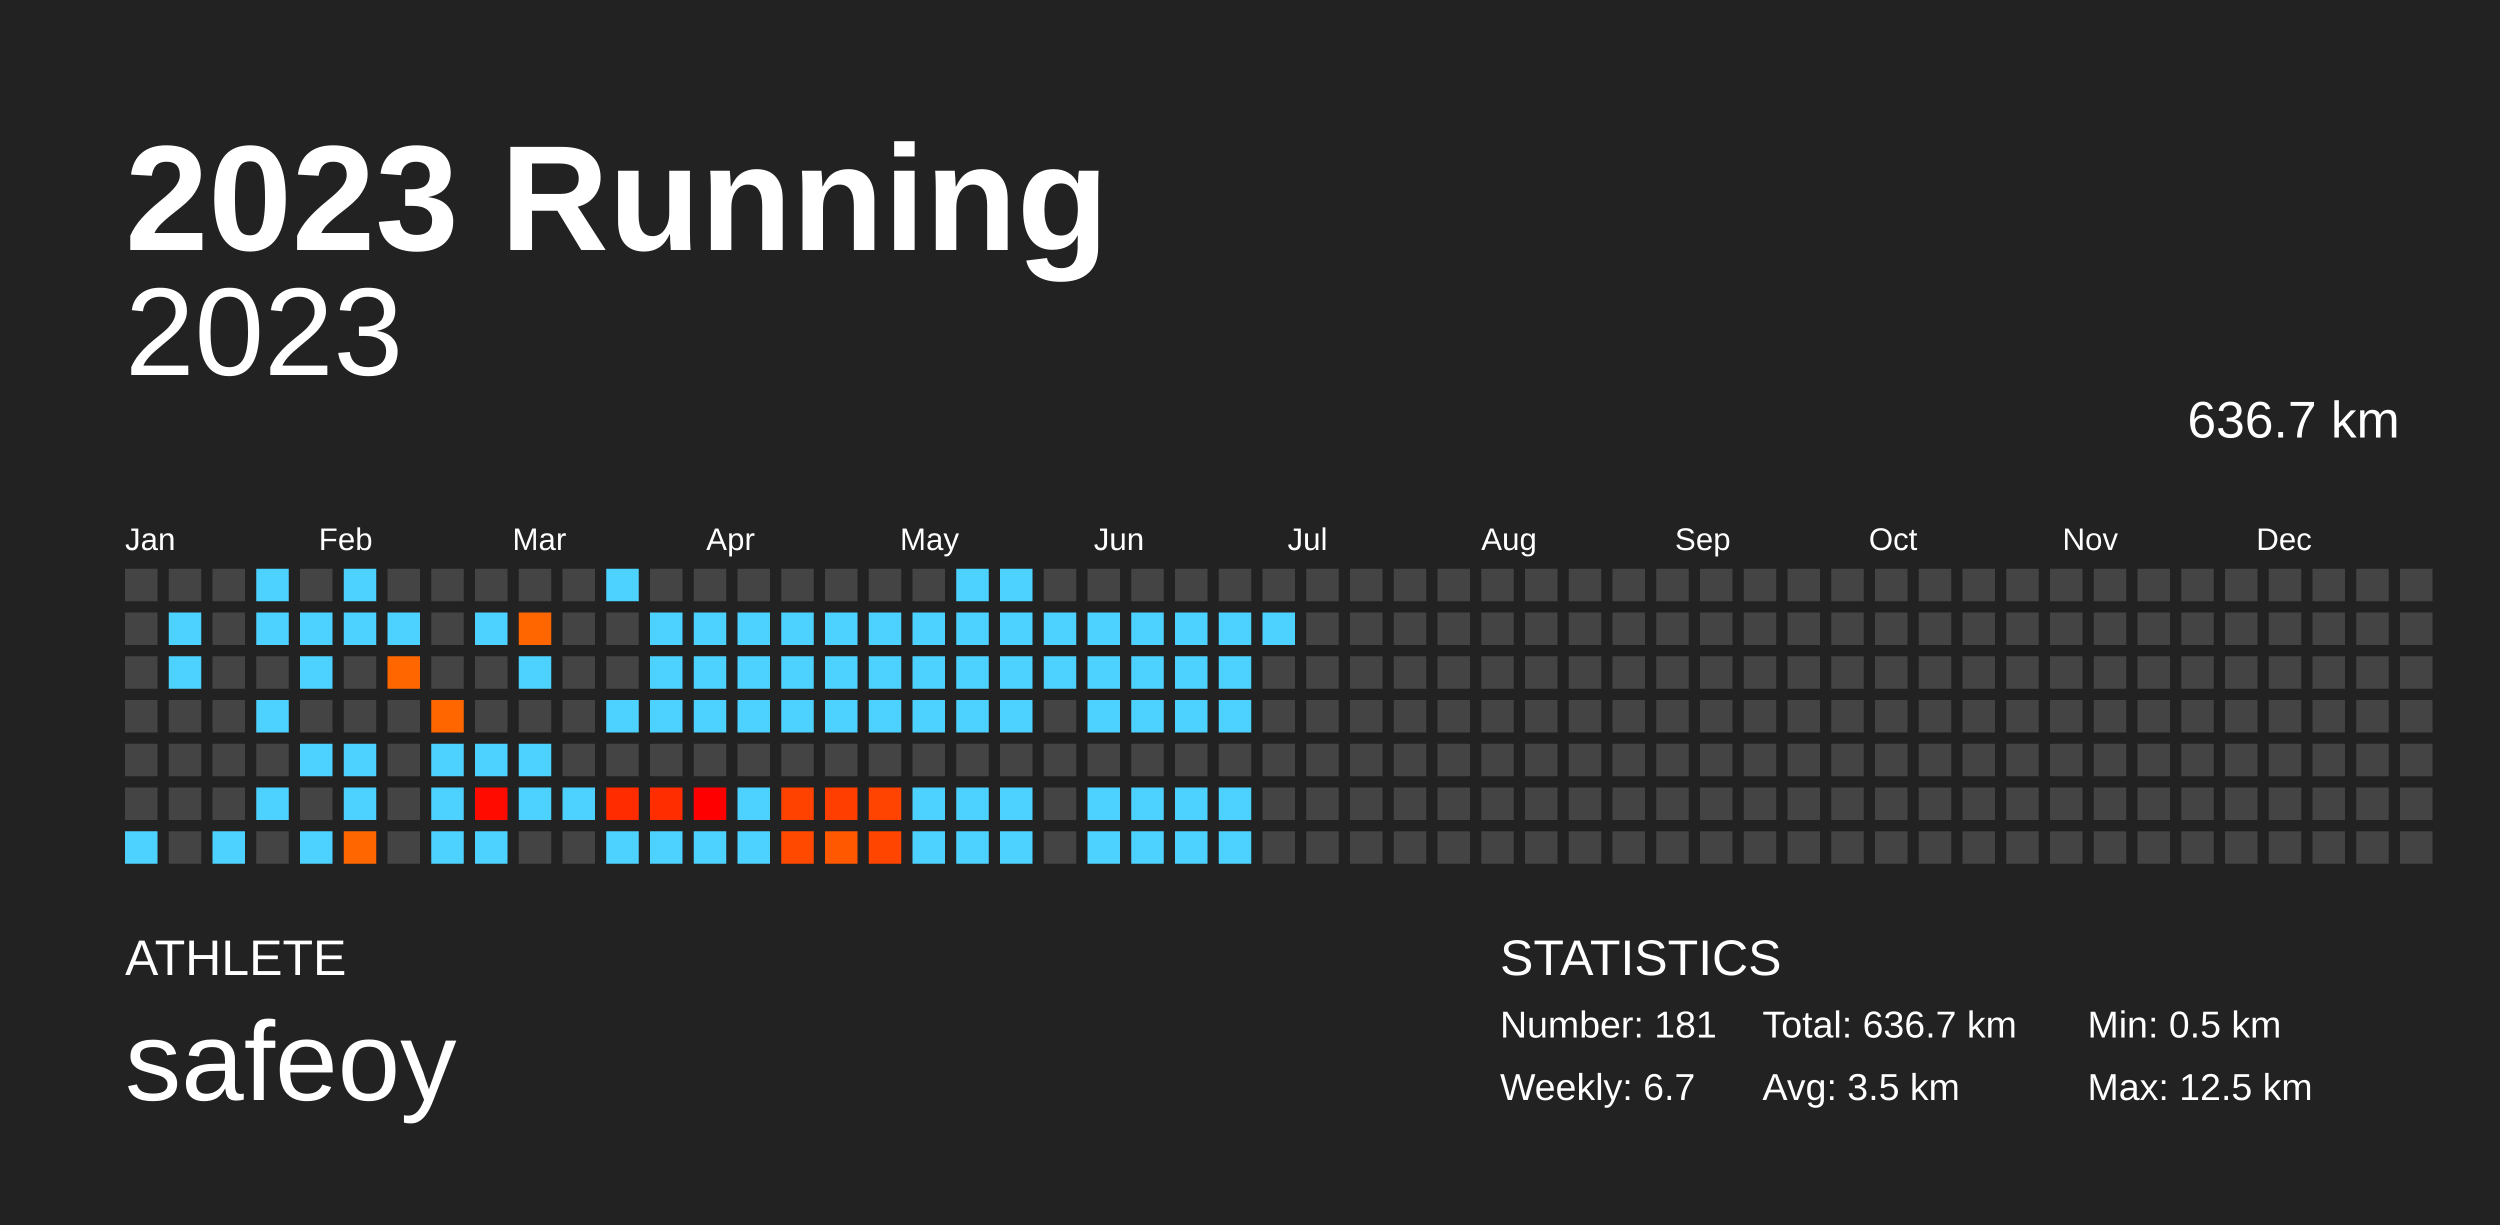
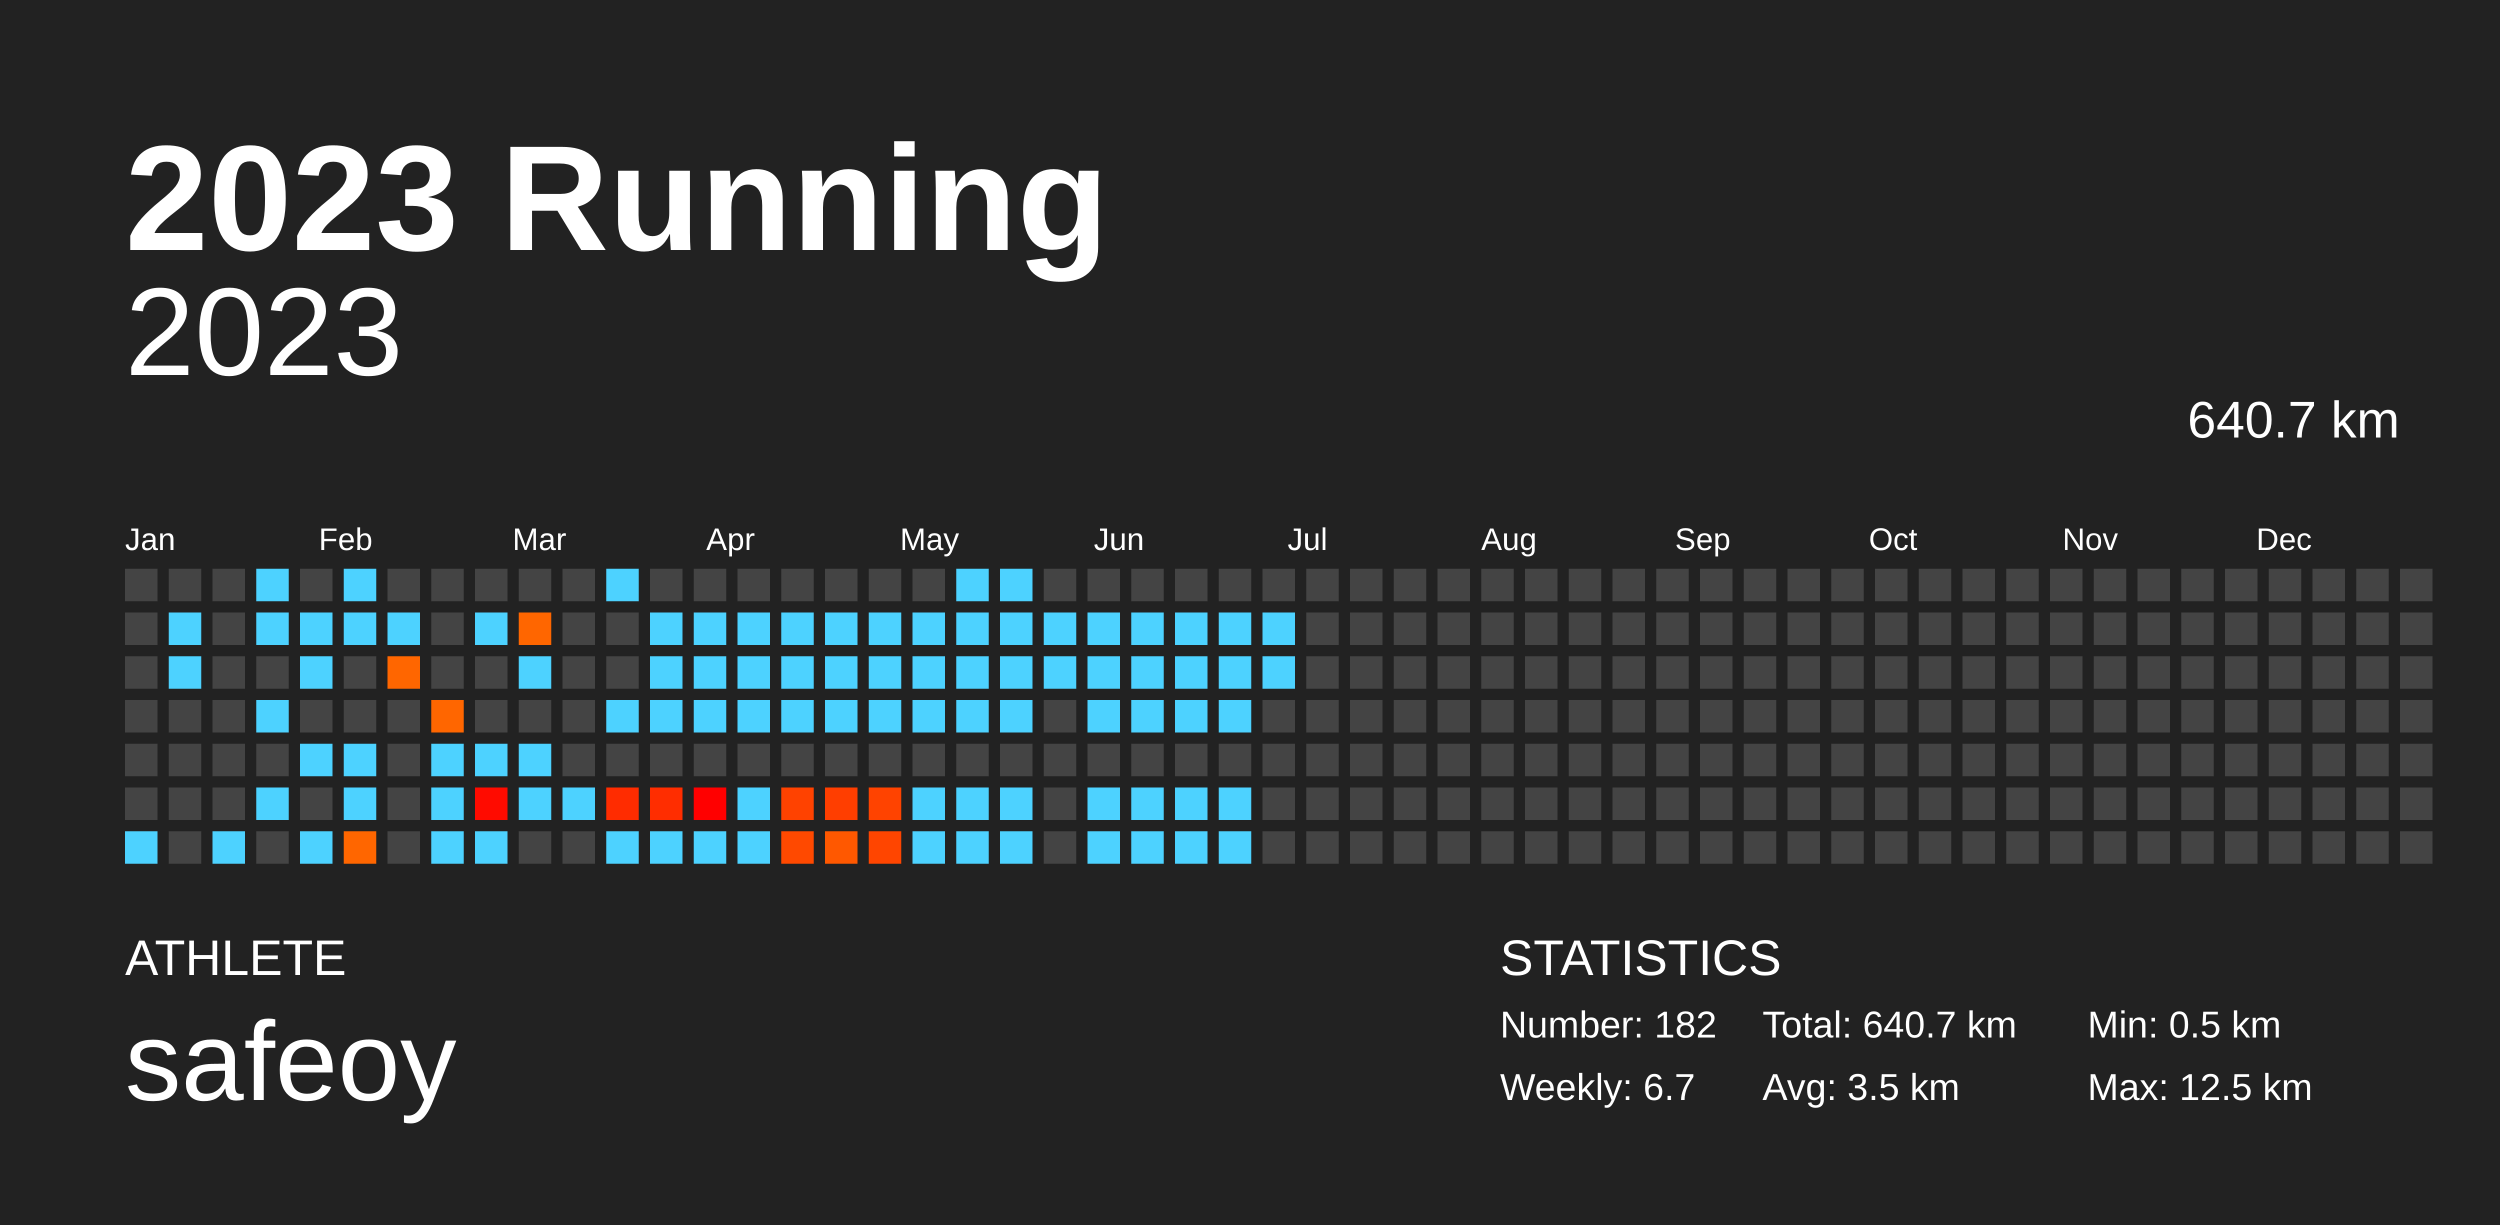
<svg xmlns="http://www.w3.org/2000/svg" baseProfile="full" height="98mm" version="1.1" viewBox="0,0,200,98" width="200mm">
  <defs />
  <rect fill="#222222" height="98" width="200" x="0" y="0" />
  <text fill="#FFFFFF" style="font-size:12px; font-family:Arial; font-weight:bold;" x="10" y="20">2023 Running</text>
  <text fill="#FFFFFF" style="font-size:4px; font-family:Arial" x="10" y="78">ATHLETE</text>
  <text fill="#FFFFFF" style="font-size:9px; font-family:Arial" x="10" y="88">safeoy</text>
  <text fill="#FFFFFF" style="font-size:4px; font-family:Arial" x="120" y="78">STATISTICS</text>
-   <text fill="#FFFFFF" style="font-size:3px; font-family:Arial" x="120" y="83">Number: 181</text>
+   <text fill="#FFFFFF" style="font-size:3px; font-family:Arial" x="120" y="83">Number: 182</text>
  <text fill="#FFFFFF" style="font-size:3px; font-family:Arial" x="120" y="88">Weekly: 6.7</text>
-   <text fill="#FFFFFF" style="font-size:3px; font-family:Arial" x="141" y="83">Total: 636.7 km</text>
+   <text fill="#FFFFFF" style="font-size:3px; font-family:Arial" x="141" y="83">Total: 640.7 km</text>
  <text fill="#FFFFFF" style="font-size:3px; font-family:Arial" x="141" y="88">Avg: 3.5 km</text>
  <text fill="#FFFFFF" style="font-size:3px; font-family:Arial" x="167" y="83">Min: 0.5 km</text>
  <text fill="#FFFFFF" style="font-size:3px; font-family:Arial" x="167" y="88">Max: 12.5 km</text>
  <text alignment-baseline="hanging" fill="#FFFFFF" style="font-size:10.0px; font-family:Arial;" x="10" y="30">2023</text>
-   <text alignment-baseline="hanging" fill="#FFFFFF" style="font-size:4.125px; font-family:Arial;" x="175" y="35">636.7 km</text>
+   <text alignment-baseline="hanging" fill="#FFFFFF" style="font-size:4.125px; font-family:Arial;" x="175" y="35">640.7 km</text>
  <text fill="#FFFFFF" style="font-size:2.5px; font-family:Arial" x="10.0" y="44">Jan</text>
  <text fill="#FFFFFF" style="font-size:2.5px; font-family:Arial" x="25.5" y="44">Feb</text>
  <text fill="#FFFFFF" style="font-size:2.5px; font-family:Arial" x="41.0" y="44">Mar</text>
  <text fill="#FFFFFF" style="font-size:2.5px; font-family:Arial" x="56.5" y="44">Apr</text>
  <text fill="#FFFFFF" style="font-size:2.5px; font-family:Arial" x="72.0" y="44">May</text>
  <text fill="#FFFFFF" style="font-size:2.5px; font-family:Arial" x="87.5" y="44">Jun</text>
  <text fill="#FFFFFF" style="font-size:2.5px; font-family:Arial" x="103.0" y="44">Jul</text>
  <text fill="#FFFFFF" style="font-size:2.5px; font-family:Arial" x="118.5" y="44">Aug</text>
  <text fill="#FFFFFF" style="font-size:2.5px; font-family:Arial" x="134.0" y="44">Sep</text>
  <text fill="#FFFFFF" style="font-size:2.5px; font-family:Arial" x="149.5" y="44">Oct</text>
  <text fill="#FFFFFF" style="font-size:2.5px; font-family:Arial" x="165.0" y="44">Nov</text>
  <text fill="#FFFFFF" style="font-size:2.5px; font-family:Arial" x="180.5" y="44">Dec</text>
  <rect fill="#444444" height="2.6" width="2.6" x="10.0" y="45.5" />
  <rect fill="#444444" height="2.6" width="2.6" x="10.0" y="49.0" />
  <rect fill="#444444" height="2.6" width="2.6" x="10.0" y="52.5" />
  <rect fill="#444444" height="2.6" width="2.6" x="10.0" y="56.0" />
  <rect fill="#444444" height="2.6" width="2.6" x="10.0" y="59.5" />
  <rect fill="#444444" height="2.6" width="2.6" x="10.0" y="63.0" />
  <rect fill="#4dd2ff" height="2.6" width="2.6" x="10.0" y="66.5" />
  <rect fill="#444444" height="2.6" width="2.6" x="13.5" y="45.5" />
  <rect fill="#4dd2ff" height="2.6" width="2.6" x="13.5" y="49.0" />
  <rect fill="#4dd2ff" height="2.6" width="2.6" x="13.5" y="52.5" />
  <rect fill="#444444" height="2.6" width="2.6" x="13.5" y="56.0" />
  <rect fill="#444444" height="2.6" width="2.6" x="13.5" y="59.5" />
  <rect fill="#444444" height="2.6" width="2.6" x="13.5" y="63.0" />
  <rect fill="#444444" height="2.6" width="2.6" x="13.5" y="66.5" />
  <rect fill="#444444" height="2.6" width="2.6" x="17.0" y="45.5" />
  <rect fill="#444444" height="2.6" width="2.6" x="17.0" y="49.0" />
  <rect fill="#444444" height="2.6" width="2.6" x="17.0" y="52.5" />
  <rect fill="#444444" height="2.6" width="2.6" x="17.0" y="56.0" />
  <rect fill="#444444" height="2.6" width="2.6" x="17.0" y="59.5" />
  <rect fill="#444444" height="2.6" width="2.6" x="17.0" y="63.0" />
  <rect fill="#4dd2ff" height="2.6" width="2.6" x="17.0" y="66.5" />
  <rect fill="#4dd2ff" height="2.6" width="2.6" x="20.5" y="45.5" />
  <rect fill="#4dd2ff" height="2.6" width="2.6" x="20.5" y="49.0" />
  <rect fill="#444444" height="2.6" width="2.6" x="20.5" y="52.5" />
  <rect fill="#4dd2ff" height="2.6" width="2.6" x="20.5" y="56.0" />
  <rect fill="#444444" height="2.6" width="2.6" x="20.5" y="59.5" />
  <rect fill="#4dd2ff" height="2.6" width="2.6" x="20.5" y="63.0" />
  <rect fill="#444444" height="2.6" width="2.6" x="20.5" y="66.5" />
  <rect fill="#444444" height="2.6" width="2.6" x="24.0" y="45.5" />
  <rect fill="#4dd2ff" height="2.6" width="2.6" x="24.0" y="49.0" />
  <rect fill="#4dd2ff" height="2.6" width="2.6" x="24.0" y="52.5" />
  <rect fill="#444444" height="2.6" width="2.6" x="24.0" y="56.0" />
  <rect fill="#4dd2ff" height="2.6" width="2.6" x="24.0" y="59.5" />
  <rect fill="#444444" height="2.6" width="2.6" x="24.0" y="63.0" />
  <rect fill="#4dd2ff" height="2.6" width="2.6" x="24.0" y="66.5" />
  <rect fill="#4dd2ff" height="2.6" width="2.6" x="27.5" y="45.5" />
  <rect fill="#4dd2ff" height="2.6" width="2.6" x="27.5" y="49.0" />
  <rect fill="#444444" height="2.6" width="2.6" x="27.5" y="52.5" />
  <rect fill="#444444" height="2.6" width="2.6" x="27.5" y="56.0" />
  <rect fill="#4dd2ff" height="2.6" width="2.6" x="27.5" y="59.5" />
  <rect fill="#4dd2ff" height="2.6" width="2.6" x="27.5" y="63.0" />
  <rect fill="#ff6600" height="2.6" width="2.6" x="27.5" y="66.5" />
  <rect fill="#444444" height="2.6" width="2.6" x="31.0" y="45.5" />
  <rect fill="#4dd2ff" height="2.6" width="2.6" x="31.0" y="49.0" />
  <rect fill="#ff6600" height="2.6" width="2.6" x="31.0" y="52.5" />
  <rect fill="#444444" height="2.6" width="2.6" x="31.0" y="56.0" />
  <rect fill="#444444" height="2.6" width="2.6" x="31.0" y="59.5" />
  <rect fill="#444444" height="2.6" width="2.6" x="31.0" y="63.0" />
  <rect fill="#444444" height="2.6" width="2.6" x="31.0" y="66.5" />
  <rect fill="#444444" height="2.6" width="2.6" x="34.5" y="45.5" />
  <rect fill="#444444" height="2.6" width="2.6" x="34.5" y="49.0" />
  <rect fill="#444444" height="2.6" width="2.6" x="34.5" y="52.5" />
  <rect fill="#ff6600" height="2.6" width="2.6" x="34.5" y="56.0" />
  <rect fill="#4dd2ff" height="2.6" width="2.6" x="34.5" y="59.5" />
  <rect fill="#4dd2ff" height="2.6" width="2.6" x="34.5" y="63.0" />
  <rect fill="#4dd2ff" height="2.6" width="2.6" x="34.5" y="66.5" />
  <rect fill="#444444" height="2.6" width="2.6" x="38.0" y="45.5" />
  <rect fill="#4dd2ff" height="2.6" width="2.6" x="38.0" y="49.0" />
  <rect fill="#444444" height="2.6" width="2.6" x="38.0" y="52.5" />
  <rect fill="#444444" height="2.6" width="2.6" x="38.0" y="56.0" />
  <rect fill="#4dd2ff" height="2.6" width="2.6" x="38.0" y="59.5" />
  <rect fill="#ff0b00" height="2.6" width="2.6" x="38.0" y="63.0" />
  <rect fill="#4dd2ff" height="2.6" width="2.6" x="38.0" y="66.5" />
  <rect fill="#444444" height="2.6" width="2.6" x="41.5" y="45.5" />
  <rect fill="#ff6600" height="2.6" width="2.6" x="41.5" y="49.0" />
  <rect fill="#4dd2ff" height="2.6" width="2.6" x="41.5" y="52.5" />
  <rect fill="#444444" height="2.6" width="2.6" x="41.5" y="56.0" />
  <rect fill="#4dd2ff" height="2.6" width="2.6" x="41.5" y="59.5" />
  <rect fill="#4dd2ff" height="2.6" width="2.6" x="41.5" y="63.0" />
  <rect fill="#444444" height="2.6" width="2.6" x="41.5" y="66.5" />
  <rect fill="#444444" height="2.6" width="2.6" x="45.0" y="45.5" />
  <rect fill="#444444" height="2.6" width="2.6" x="45.0" y="49.0" />
  <rect fill="#444444" height="2.6" width="2.6" x="45.0" y="52.5" />
  <rect fill="#444444" height="2.6" width="2.6" x="45.0" y="56.0" />
  <rect fill="#444444" height="2.6" width="2.6" x="45.0" y="59.5" />
  <rect fill="#4dd2ff" height="2.6" width="2.6" x="45.0" y="63.0" />
  <rect fill="#444444" height="2.6" width="2.6" x="45.0" y="66.5" />
  <rect fill="#4dd2ff" height="2.6" width="2.6" x="48.5" y="45.5" />
  <rect fill="#444444" height="2.6" width="2.6" x="48.5" y="49.0" />
  <rect fill="#444444" height="2.6" width="2.6" x="48.5" y="52.5" />
  <rect fill="#4dd2ff" height="2.6" width="2.6" x="48.5" y="56.0" />
  <rect fill="#444444" height="2.6" width="2.6" x="48.5" y="59.5" />
  <rect fill="#ff2c00" height="2.6" width="2.6" x="48.5" y="63.0" />
  <rect fill="#4dd2ff" height="2.6" width="2.6" x="48.5" y="66.5" />
  <rect fill="#444444" height="2.6" width="2.6" x="52.0" y="45.5" />
  <rect fill="#4dd2ff" height="2.6" width="2.6" x="52.0" y="49.0" />
  <rect fill="#4dd2ff" height="2.6" width="2.6" x="52.0" y="52.5" />
  <rect fill="#4dd2ff" height="2.6" width="2.6" x="52.0" y="56.0" />
  <rect fill="#444444" height="2.6" width="2.6" x="52.0" y="59.5" />
  <rect fill="#ff2d00" height="2.6" width="2.6" x="52.0" y="63.0" />
  <rect fill="#4dd2ff" height="2.6" width="2.6" x="52.0" y="66.5" />
  <rect fill="#444444" height="2.6" width="2.6" x="55.5" y="45.5" />
  <rect fill="#4dd2ff" height="2.6" width="2.6" x="55.5" y="49.0" />
  <rect fill="#4dd2ff" height="2.6" width="2.6" x="55.5" y="52.5" />
  <rect fill="#4dd2ff" height="2.6" width="2.6" x="55.5" y="56.0" />
  <rect fill="#444444" height="2.6" width="2.6" x="55.5" y="59.5" />
  <rect fill="#ff0000" height="2.6" width="2.6" x="55.5" y="63.0" />
  <rect fill="#4dd2ff" height="2.6" width="2.6" x="55.5" y="66.5" />
  <rect fill="#444444" height="2.6" width="2.6" x="59.0" y="45.5" />
  <rect fill="#4dd2ff" height="2.6" width="2.6" x="59.0" y="49.0" />
  <rect fill="#4dd2ff" height="2.6" width="2.6" x="59.0" y="52.5" />
  <rect fill="#4dd2ff" height="2.6" width="2.6" x="59.0" y="56.0" />
  <rect fill="#444444" height="2.6" width="2.6" x="59.0" y="59.5" />
  <rect fill="#4dd2ff" height="2.6" width="2.6" x="59.0" y="63.0" />
  <rect fill="#4dd2ff" height="2.6" width="2.6" x="59.0" y="66.5" />
  <rect fill="#444444" height="2.6" width="2.6" x="62.5" y="45.5" />
  <rect fill="#4dd2ff" height="2.6" width="2.6" x="62.5" y="49.0" />
  <rect fill="#4dd2ff" height="2.6" width="2.6" x="62.5" y="52.5" />
  <rect fill="#4dd2ff" height="2.6" width="2.6" x="62.5" y="56.0" />
  <rect fill="#444444" height="2.6" width="2.6" x="62.5" y="59.5" />
  <rect fill="#ff4200" height="2.6" width="2.6" x="62.5" y="63.0" />
  <rect fill="#ff4900" height="2.6" width="2.6" x="62.5" y="66.5" />
  <rect fill="#444444" height="2.6" width="2.6" x="66.0" y="45.5" />
  <rect fill="#4dd2ff" height="2.6" width="2.6" x="66.0" y="49.0" />
  <rect fill="#4dd2ff" height="2.6" width="2.6" x="66.0" y="52.5" />
  <rect fill="#4dd2ff" height="2.6" width="2.6" x="66.0" y="56.0" />
  <rect fill="#444444" height="2.6" width="2.6" x="66.0" y="59.5" />
  <rect fill="#ff3e00" height="2.6" width="2.6" x="66.0" y="63.0" />
  <rect fill="#ff5800" height="2.6" width="2.6" x="66.0" y="66.5" />
  <rect fill="#444444" height="2.6" width="2.6" x="69.5" y="45.5" />
  <rect fill="#4dd2ff" height="2.6" width="2.6" x="69.5" y="49.0" />
  <rect fill="#4dd2ff" height="2.6" width="2.6" x="69.5" y="52.5" />
  <rect fill="#4dd2ff" height="2.6" width="2.6" x="69.5" y="56.0" />
  <rect fill="#444444" height="2.6" width="2.6" x="69.5" y="59.5" />
  <rect fill="#ff4300" height="2.6" width="2.6" x="69.5" y="63.0" />
  <rect fill="#ff4500" height="2.6" width="2.6" x="69.5" y="66.5" />
  <rect fill="#444444" height="2.6" width="2.6" x="73.0" y="45.5" />
  <rect fill="#4dd2ff" height="2.6" width="2.6" x="73.0" y="49.0" />
  <rect fill="#4dd2ff" height="2.6" width="2.6" x="73.0" y="52.5" />
  <rect fill="#4dd2ff" height="2.6" width="2.6" x="73.0" y="56.0" />
  <rect fill="#444444" height="2.6" width="2.6" x="73.0" y="59.5" />
  <rect fill="#4dd2ff" height="2.6" width="2.6" x="73.0" y="63.0" />
  <rect fill="#4dd2ff" height="2.6" width="2.6" x="73.0" y="66.5" />
  <rect fill="#4dd2ff" height="2.6" width="2.6" x="76.5" y="45.5" />
  <rect fill="#4dd2ff" height="2.6" width="2.6" x="76.5" y="49.0" />
  <rect fill="#4dd2ff" height="2.6" width="2.6" x="76.5" y="52.5" />
  <rect fill="#4dd2ff" height="2.6" width="2.6" x="76.5" y="56.0" />
  <rect fill="#444444" height="2.6" width="2.6" x="76.5" y="59.5" />
  <rect fill="#4dd2ff" height="2.6" width="2.6" x="76.5" y="63.0" />
  <rect fill="#4dd2ff" height="2.6" width="2.6" x="76.5" y="66.5" />
  <rect fill="#4dd2ff" height="2.6" width="2.6" x="80.0" y="45.5" />
  <rect fill="#4dd2ff" height="2.6" width="2.6" x="80.0" y="49.0" />
  <rect fill="#4dd2ff" height="2.6" width="2.6" x="80.0" y="52.5" />
  <rect fill="#4dd2ff" height="2.6" width="2.6" x="80.0" y="56.0" />
  <rect fill="#444444" height="2.6" width="2.6" x="80.0" y="59.5" />
  <rect fill="#4dd2ff" height="2.6" width="2.6" x="80.0" y="63.0" />
  <rect fill="#4dd2ff" height="2.6" width="2.6" x="80.0" y="66.5" />
  <rect fill="#444444" height="2.6" width="2.6" x="83.5" y="45.5" />
  <rect fill="#4dd2ff" height="2.6" width="2.6" x="83.5" y="49.0" />
  <rect fill="#4dd2ff" height="2.6" width="2.6" x="83.5" y="52.5" />
  <rect fill="#444444" height="2.6" width="2.6" x="83.5" y="56.0" />
  <rect fill="#444444" height="2.6" width="2.6" x="83.5" y="59.5" />
  <rect fill="#444444" height="2.6" width="2.6" x="83.5" y="63.0" />
  <rect fill="#444444" height="2.6" width="2.6" x="83.5" y="66.5" />
  <rect fill="#444444" height="2.6" width="2.6" x="87.0" y="45.5" />
  <rect fill="#4dd2ff" height="2.6" width="2.6" x="87.0" y="49.0" />
  <rect fill="#4dd2ff" height="2.6" width="2.6" x="87.0" y="52.5" />
  <rect fill="#4dd2ff" height="2.6" width="2.6" x="87.0" y="56.0" />
  <rect fill="#444444" height="2.6" width="2.6" x="87.0" y="59.5" />
  <rect fill="#4dd2ff" height="2.6" width="2.6" x="87.0" y="63.0" />
  <rect fill="#4dd2ff" height="2.6" width="2.6" x="87.0" y="66.5" />
  <rect fill="#444444" height="2.6" width="2.6" x="90.5" y="45.5" />
  <rect fill="#4dd2ff" height="2.6" width="2.6" x="90.5" y="49.0" />
  <rect fill="#4dd2ff" height="2.6" width="2.6" x="90.5" y="52.5" />
  <rect fill="#4dd2ff" height="2.6" width="2.6" x="90.5" y="56.0" />
  <rect fill="#444444" height="2.6" width="2.6" x="90.5" y="59.5" />
  <rect fill="#4dd2ff" height="2.6" width="2.6" x="90.5" y="63.0" />
  <rect fill="#4dd2ff" height="2.6" width="2.6" x="90.5" y="66.5" />
  <rect fill="#444444" height="2.6" width="2.6" x="94.0" y="45.5" />
  <rect fill="#4dd2ff" height="2.6" width="2.6" x="94.0" y="49.0" />
  <rect fill="#4dd2ff" height="2.6" width="2.6" x="94.0" y="52.5" />
  <rect fill="#4dd2ff" height="2.6" width="2.6" x="94.0" y="56.0" />
  <rect fill="#444444" height="2.6" width="2.6" x="94.0" y="59.5" />
  <rect fill="#4dd2ff" height="2.6" width="2.6" x="94.0" y="63.0" />
  <rect fill="#4dd2ff" height="2.6" width="2.6" x="94.0" y="66.5" />
  <rect fill="#444444" height="2.6" width="2.6" x="97.5" y="45.5" />
  <rect fill="#4dd2ff" height="2.6" width="2.6" x="97.5" y="49.0" />
  <rect fill="#4dd2ff" height="2.6" width="2.6" x="97.5" y="52.5" />
  <rect fill="#4dd2ff" height="2.6" width="2.6" x="97.5" y="56.0" />
  <rect fill="#444444" height="2.6" width="2.6" x="97.5" y="59.5" />
  <rect fill="#4dd2ff" height="2.6" width="2.6" x="97.5" y="63.0" />
  <rect fill="#4dd2ff" height="2.6" width="2.6" x="97.5" y="66.5" />
  <rect fill="#444444" height="2.6" width="2.6" x="101.0" y="45.5" />
  <rect fill="#4dd2ff" height="2.6" width="2.6" x="101.0" y="49.0" />
-   <rect fill="#444444" height="2.6" width="2.6" x="101.0" y="52.5" />
+   <rect fill="#4dd2ff" height="2.6" width="2.6" x="101.0" y="52.5" />
  <rect fill="#444444" height="2.6" width="2.6" x="101.0" y="56.0" />
  <rect fill="#444444" height="2.6" width="2.6" x="101.0" y="59.5" />
  <rect fill="#444444" height="2.6" width="2.6" x="101.0" y="63.0" />
  <rect fill="#444444" height="2.6" width="2.6" x="101.0" y="66.5" />
  <rect fill="#444444" height="2.6" width="2.6" x="104.5" y="45.5" />
  <rect fill="#444444" height="2.6" width="2.6" x="104.5" y="49.0" />
  <rect fill="#444444" height="2.6" width="2.6" x="104.5" y="52.5" />
  <rect fill="#444444" height="2.6" width="2.6" x="104.5" y="56.0" />
  <rect fill="#444444" height="2.6" width="2.6" x="104.5" y="59.5" />
  <rect fill="#444444" height="2.6" width="2.6" x="104.5" y="63.0" />
  <rect fill="#444444" height="2.6" width="2.6" x="104.5" y="66.5" />
  <rect fill="#444444" height="2.6" width="2.6" x="108.0" y="45.5" />
  <rect fill="#444444" height="2.6" width="2.6" x="108.0" y="49.0" />
  <rect fill="#444444" height="2.6" width="2.6" x="108.0" y="52.5" />
  <rect fill="#444444" height="2.6" width="2.6" x="108.0" y="56.0" />
  <rect fill="#444444" height="2.6" width="2.6" x="108.0" y="59.5" />
  <rect fill="#444444" height="2.6" width="2.6" x="108.0" y="63.0" />
  <rect fill="#444444" height="2.6" width="2.6" x="108.0" y="66.5" />
  <rect fill="#444444" height="2.6" width="2.6" x="111.5" y="45.5" />
  <rect fill="#444444" height="2.6" width="2.6" x="111.5" y="49.0" />
  <rect fill="#444444" height="2.6" width="2.6" x="111.5" y="52.5" />
  <rect fill="#444444" height="2.6" width="2.6" x="111.5" y="56.0" />
  <rect fill="#444444" height="2.6" width="2.6" x="111.5" y="59.5" />
  <rect fill="#444444" height="2.6" width="2.6" x="111.5" y="63.0" />
  <rect fill="#444444" height="2.6" width="2.6" x="111.5" y="66.5" />
  <rect fill="#444444" height="2.6" width="2.6" x="115.0" y="45.5" />
  <rect fill="#444444" height="2.6" width="2.6" x="115.0" y="49.0" />
  <rect fill="#444444" height="2.6" width="2.6" x="115.0" y="52.5" />
  <rect fill="#444444" height="2.6" width="2.6" x="115.0" y="56.0" />
  <rect fill="#444444" height="2.6" width="2.6" x="115.0" y="59.5" />
  <rect fill="#444444" height="2.6" width="2.6" x="115.0" y="63.0" />
  <rect fill="#444444" height="2.6" width="2.6" x="115.0" y="66.5" />
  <rect fill="#444444" height="2.6" width="2.6" x="118.5" y="45.5" />
  <rect fill="#444444" height="2.6" width="2.6" x="118.5" y="49.0" />
  <rect fill="#444444" height="2.6" width="2.6" x="118.5" y="52.5" />
  <rect fill="#444444" height="2.6" width="2.6" x="118.5" y="56.0" />
  <rect fill="#444444" height="2.6" width="2.6" x="118.5" y="59.5" />
  <rect fill="#444444" height="2.6" width="2.6" x="118.5" y="63.0" />
  <rect fill="#444444" height="2.6" width="2.6" x="118.5" y="66.5" />
  <rect fill="#444444" height="2.6" width="2.6" x="122.0" y="45.5" />
  <rect fill="#444444" height="2.6" width="2.6" x="122.0" y="49.0" />
  <rect fill="#444444" height="2.6" width="2.6" x="122.0" y="52.5" />
  <rect fill="#444444" height="2.6" width="2.6" x="122.0" y="56.0" />
  <rect fill="#444444" height="2.6" width="2.6" x="122.0" y="59.5" />
  <rect fill="#444444" height="2.6" width="2.6" x="122.0" y="63.0" />
  <rect fill="#444444" height="2.6" width="2.6" x="122.0" y="66.5" />
  <rect fill="#444444" height="2.6" width="2.6" x="125.5" y="45.5" />
  <rect fill="#444444" height="2.6" width="2.6" x="125.5" y="49.0" />
  <rect fill="#444444" height="2.6" width="2.6" x="125.5" y="52.5" />
  <rect fill="#444444" height="2.6" width="2.6" x="125.5" y="56.0" />
  <rect fill="#444444" height="2.6" width="2.6" x="125.5" y="59.5" />
  <rect fill="#444444" height="2.6" width="2.6" x="125.5" y="63.0" />
  <rect fill="#444444" height="2.6" width="2.6" x="125.5" y="66.5" />
  <rect fill="#444444" height="2.6" width="2.6" x="129.0" y="45.5" />
  <rect fill="#444444" height="2.6" width="2.6" x="129.0" y="49.0" />
  <rect fill="#444444" height="2.6" width="2.6" x="129.0" y="52.5" />
  <rect fill="#444444" height="2.6" width="2.6" x="129.0" y="56.0" />
  <rect fill="#444444" height="2.6" width="2.6" x="129.0" y="59.5" />
  <rect fill="#444444" height="2.6" width="2.6" x="129.0" y="63.0" />
  <rect fill="#444444" height="2.6" width="2.6" x="129.0" y="66.5" />
  <rect fill="#444444" height="2.6" width="2.6" x="132.5" y="45.5" />
  <rect fill="#444444" height="2.6" width="2.6" x="132.5" y="49.0" />
  <rect fill="#444444" height="2.6" width="2.6" x="132.5" y="52.5" />
  <rect fill="#444444" height="2.6" width="2.6" x="132.5" y="56.0" />
  <rect fill="#444444" height="2.6" width="2.6" x="132.5" y="59.5" />
  <rect fill="#444444" height="2.6" width="2.6" x="132.5" y="63.0" />
  <rect fill="#444444" height="2.6" width="2.6" x="132.5" y="66.5" />
  <rect fill="#444444" height="2.6" width="2.6" x="136.0" y="45.5" />
  <rect fill="#444444" height="2.6" width="2.6" x="136.0" y="49.0" />
  <rect fill="#444444" height="2.6" width="2.6" x="136.0" y="52.5" />
  <rect fill="#444444" height="2.6" width="2.6" x="136.0" y="56.0" />
  <rect fill="#444444" height="2.6" width="2.6" x="136.0" y="59.5" />
  <rect fill="#444444" height="2.6" width="2.6" x="136.0" y="63.0" />
  <rect fill="#444444" height="2.6" width="2.6" x="136.0" y="66.5" />
  <rect fill="#444444" height="2.6" width="2.6" x="139.5" y="45.5" />
  <rect fill="#444444" height="2.6" width="2.6" x="139.5" y="49.0" />
  <rect fill="#444444" height="2.6" width="2.6" x="139.5" y="52.5" />
  <rect fill="#444444" height="2.6" width="2.6" x="139.5" y="56.0" />
  <rect fill="#444444" height="2.6" width="2.6" x="139.5" y="59.5" />
  <rect fill="#444444" height="2.6" width="2.6" x="139.5" y="63.0" />
  <rect fill="#444444" height="2.6" width="2.6" x="139.5" y="66.5" />
  <rect fill="#444444" height="2.6" width="2.6" x="143.0" y="45.5" />
  <rect fill="#444444" height="2.6" width="2.6" x="143.0" y="49.0" />
  <rect fill="#444444" height="2.6" width="2.6" x="143.0" y="52.5" />
  <rect fill="#444444" height="2.6" width="2.6" x="143.0" y="56.0" />
  <rect fill="#444444" height="2.6" width="2.6" x="143.0" y="59.5" />
  <rect fill="#444444" height="2.6" width="2.6" x="143.0" y="63.0" />
  <rect fill="#444444" height="2.6" width="2.6" x="143.0" y="66.5" />
  <rect fill="#444444" height="2.6" width="2.6" x="146.5" y="45.5" />
  <rect fill="#444444" height="2.6" width="2.6" x="146.5" y="49.0" />
  <rect fill="#444444" height="2.6" width="2.6" x="146.5" y="52.5" />
  <rect fill="#444444" height="2.6" width="2.6" x="146.5" y="56.0" />
  <rect fill="#444444" height="2.6" width="2.6" x="146.5" y="59.5" />
  <rect fill="#444444" height="2.6" width="2.6" x="146.5" y="63.0" />
  <rect fill="#444444" height="2.6" width="2.6" x="146.5" y="66.5" />
  <rect fill="#444444" height="2.6" width="2.6" x="150.0" y="45.5" />
  <rect fill="#444444" height="2.6" width="2.6" x="150.0" y="49.0" />
  <rect fill="#444444" height="2.6" width="2.6" x="150.0" y="52.5" />
  <rect fill="#444444" height="2.6" width="2.6" x="150.0" y="56.0" />
  <rect fill="#444444" height="2.6" width="2.6" x="150.0" y="59.5" />
  <rect fill="#444444" height="2.6" width="2.6" x="150.0" y="63.0" />
  <rect fill="#444444" height="2.6" width="2.6" x="150.0" y="66.5" />
  <rect fill="#444444" height="2.6" width="2.6" x="153.5" y="45.5" />
  <rect fill="#444444" height="2.6" width="2.6" x="153.5" y="49.0" />
  <rect fill="#444444" height="2.6" width="2.6" x="153.5" y="52.5" />
  <rect fill="#444444" height="2.6" width="2.6" x="153.5" y="56.0" />
  <rect fill="#444444" height="2.6" width="2.6" x="153.5" y="59.5" />
  <rect fill="#444444" height="2.6" width="2.6" x="153.5" y="63.0" />
  <rect fill="#444444" height="2.6" width="2.6" x="153.5" y="66.5" />
  <rect fill="#444444" height="2.6" width="2.6" x="157.0" y="45.5" />
  <rect fill="#444444" height="2.6" width="2.6" x="157.0" y="49.0" />
  <rect fill="#444444" height="2.6" width="2.6" x="157.0" y="52.5" />
  <rect fill="#444444" height="2.6" width="2.6" x="157.0" y="56.0" />
  <rect fill="#444444" height="2.6" width="2.6" x="157.0" y="59.5" />
  <rect fill="#444444" height="2.6" width="2.6" x="157.0" y="63.0" />
  <rect fill="#444444" height="2.6" width="2.6" x="157.0" y="66.5" />
  <rect fill="#444444" height="2.6" width="2.6" x="160.5" y="45.5" />
  <rect fill="#444444" height="2.6" width="2.6" x="160.5" y="49.0" />
  <rect fill="#444444" height="2.6" width="2.6" x="160.5" y="52.5" />
  <rect fill="#444444" height="2.6" width="2.6" x="160.5" y="56.0" />
  <rect fill="#444444" height="2.6" width="2.6" x="160.5" y="59.5" />
  <rect fill="#444444" height="2.6" width="2.6" x="160.5" y="63.0" />
  <rect fill="#444444" height="2.6" width="2.6" x="160.5" y="66.5" />
  <rect fill="#444444" height="2.6" width="2.6" x="164.0" y="45.5" />
  <rect fill="#444444" height="2.6" width="2.6" x="164.0" y="49.0" />
  <rect fill="#444444" height="2.6" width="2.6" x="164.0" y="52.5" />
  <rect fill="#444444" height="2.6" width="2.6" x="164.0" y="56.0" />
  <rect fill="#444444" height="2.6" width="2.6" x="164.0" y="59.5" />
  <rect fill="#444444" height="2.6" width="2.6" x="164.0" y="63.0" />
  <rect fill="#444444" height="2.6" width="2.6" x="164.0" y="66.5" />
  <rect fill="#444444" height="2.6" width="2.6" x="167.5" y="45.5" />
  <rect fill="#444444" height="2.6" width="2.6" x="167.5" y="49.0" />
  <rect fill="#444444" height="2.6" width="2.6" x="167.5" y="52.5" />
  <rect fill="#444444" height="2.6" width="2.6" x="167.5" y="56.0" />
  <rect fill="#444444" height="2.6" width="2.6" x="167.5" y="59.5" />
  <rect fill="#444444" height="2.6" width="2.6" x="167.5" y="63.0" />
  <rect fill="#444444" height="2.6" width="2.6" x="167.5" y="66.5" />
  <rect fill="#444444" height="2.6" width="2.6" x="171.0" y="45.5" />
  <rect fill="#444444" height="2.6" width="2.6" x="171.0" y="49.0" />
  <rect fill="#444444" height="2.6" width="2.6" x="171.0" y="52.5" />
  <rect fill="#444444" height="2.6" width="2.6" x="171.0" y="56.0" />
  <rect fill="#444444" height="2.6" width="2.6" x="171.0" y="59.5" />
  <rect fill="#444444" height="2.6" width="2.6" x="171.0" y="63.0" />
  <rect fill="#444444" height="2.6" width="2.6" x="171.0" y="66.5" />
  <rect fill="#444444" height="2.6" width="2.6" x="174.5" y="45.5" />
  <rect fill="#444444" height="2.6" width="2.6" x="174.5" y="49.0" />
  <rect fill="#444444" height="2.6" width="2.6" x="174.5" y="52.5" />
  <rect fill="#444444" height="2.6" width="2.6" x="174.5" y="56.0" />
  <rect fill="#444444" height="2.6" width="2.6" x="174.5" y="59.5" />
  <rect fill="#444444" height="2.6" width="2.6" x="174.5" y="63.0" />
  <rect fill="#444444" height="2.6" width="2.6" x="174.5" y="66.5" />
  <rect fill="#444444" height="2.6" width="2.6" x="178.0" y="45.5" />
  <rect fill="#444444" height="2.6" width="2.6" x="178.0" y="49.0" />
  <rect fill="#444444" height="2.6" width="2.6" x="178.0" y="52.5" />
  <rect fill="#444444" height="2.6" width="2.6" x="178.0" y="56.0" />
  <rect fill="#444444" height="2.6" width="2.6" x="178.0" y="59.5" />
  <rect fill="#444444" height="2.6" width="2.6" x="178.0" y="63.0" />
  <rect fill="#444444" height="2.6" width="2.6" x="178.0" y="66.5" />
  <rect fill="#444444" height="2.6" width="2.6" x="181.5" y="45.5" />
  <rect fill="#444444" height="2.6" width="2.6" x="181.5" y="49.0" />
  <rect fill="#444444" height="2.6" width="2.6" x="181.5" y="52.5" />
  <rect fill="#444444" height="2.6" width="2.6" x="181.5" y="56.0" />
  <rect fill="#444444" height="2.6" width="2.6" x="181.5" y="59.5" />
  <rect fill="#444444" height="2.6" width="2.6" x="181.5" y="63.0" />
  <rect fill="#444444" height="2.6" width="2.6" x="181.5" y="66.5" />
  <rect fill="#444444" height="2.6" width="2.6" x="185.0" y="45.5" />
  <rect fill="#444444" height="2.6" width="2.6" x="185.0" y="49.0" />
  <rect fill="#444444" height="2.6" width="2.6" x="185.0" y="52.5" />
  <rect fill="#444444" height="2.6" width="2.6" x="185.0" y="56.0" />
  <rect fill="#444444" height="2.6" width="2.6" x="185.0" y="59.5" />
  <rect fill="#444444" height="2.6" width="2.6" x="185.0" y="63.0" />
  <rect fill="#444444" height="2.6" width="2.6" x="185.0" y="66.5" />
  <rect fill="#444444" height="2.6" width="2.6" x="188.5" y="45.5" />
  <rect fill="#444444" height="2.6" width="2.6" x="188.5" y="49.0" />
  <rect fill="#444444" height="2.6" width="2.6" x="188.5" y="52.5" />
  <rect fill="#444444" height="2.6" width="2.6" x="188.5" y="56.0" />
  <rect fill="#444444" height="2.6" width="2.6" x="188.5" y="59.5" />
  <rect fill="#444444" height="2.6" width="2.6" x="188.5" y="63.0" />
  <rect fill="#444444" height="2.6" width="2.6" x="188.5" y="66.5" />
  <rect fill="#444444" height="2.6" width="2.6" x="192.0" y="45.5" />
  <rect fill="#444444" height="2.6" width="2.6" x="192.0" y="49.0" />
  <rect fill="#444444" height="2.6" width="2.6" x="192.0" y="52.5" />
  <rect fill="#444444" height="2.6" width="2.6" x="192.0" y="56.0" />
  <rect fill="#444444" height="2.6" width="2.6" x="192.0" y="59.5" />
  <rect fill="#444444" height="2.6" width="2.6" x="192.0" y="63.0" />
  <rect fill="#444444" height="2.6" width="2.6" x="192.0" y="66.5" />
</svg>
